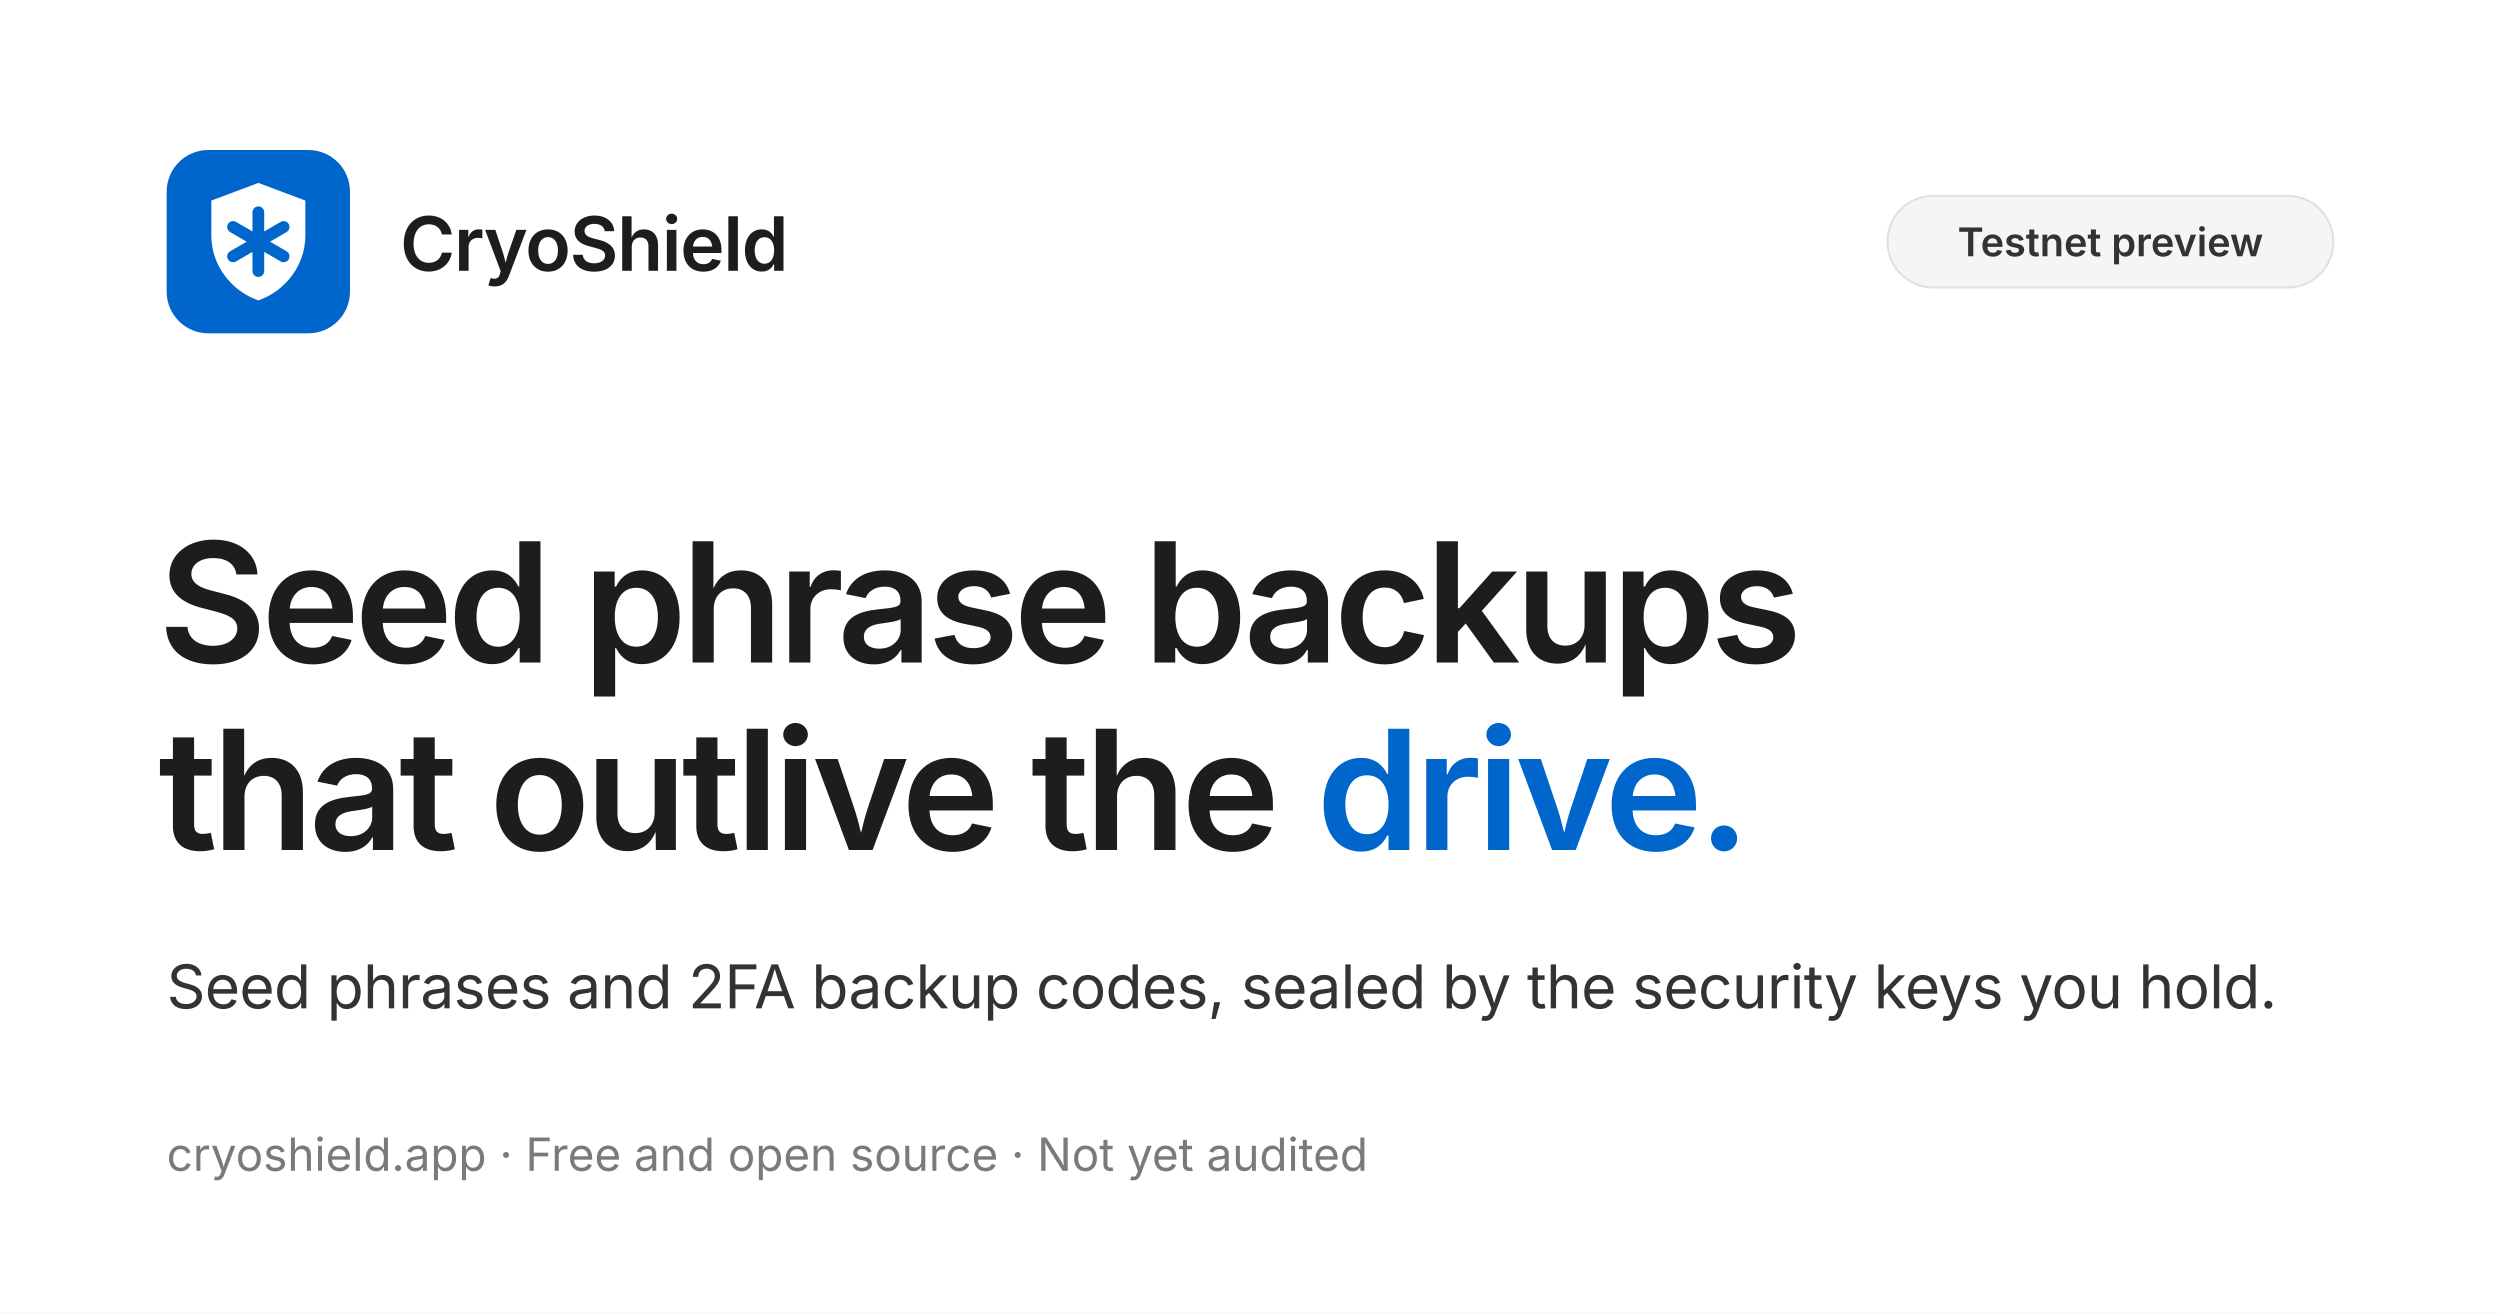
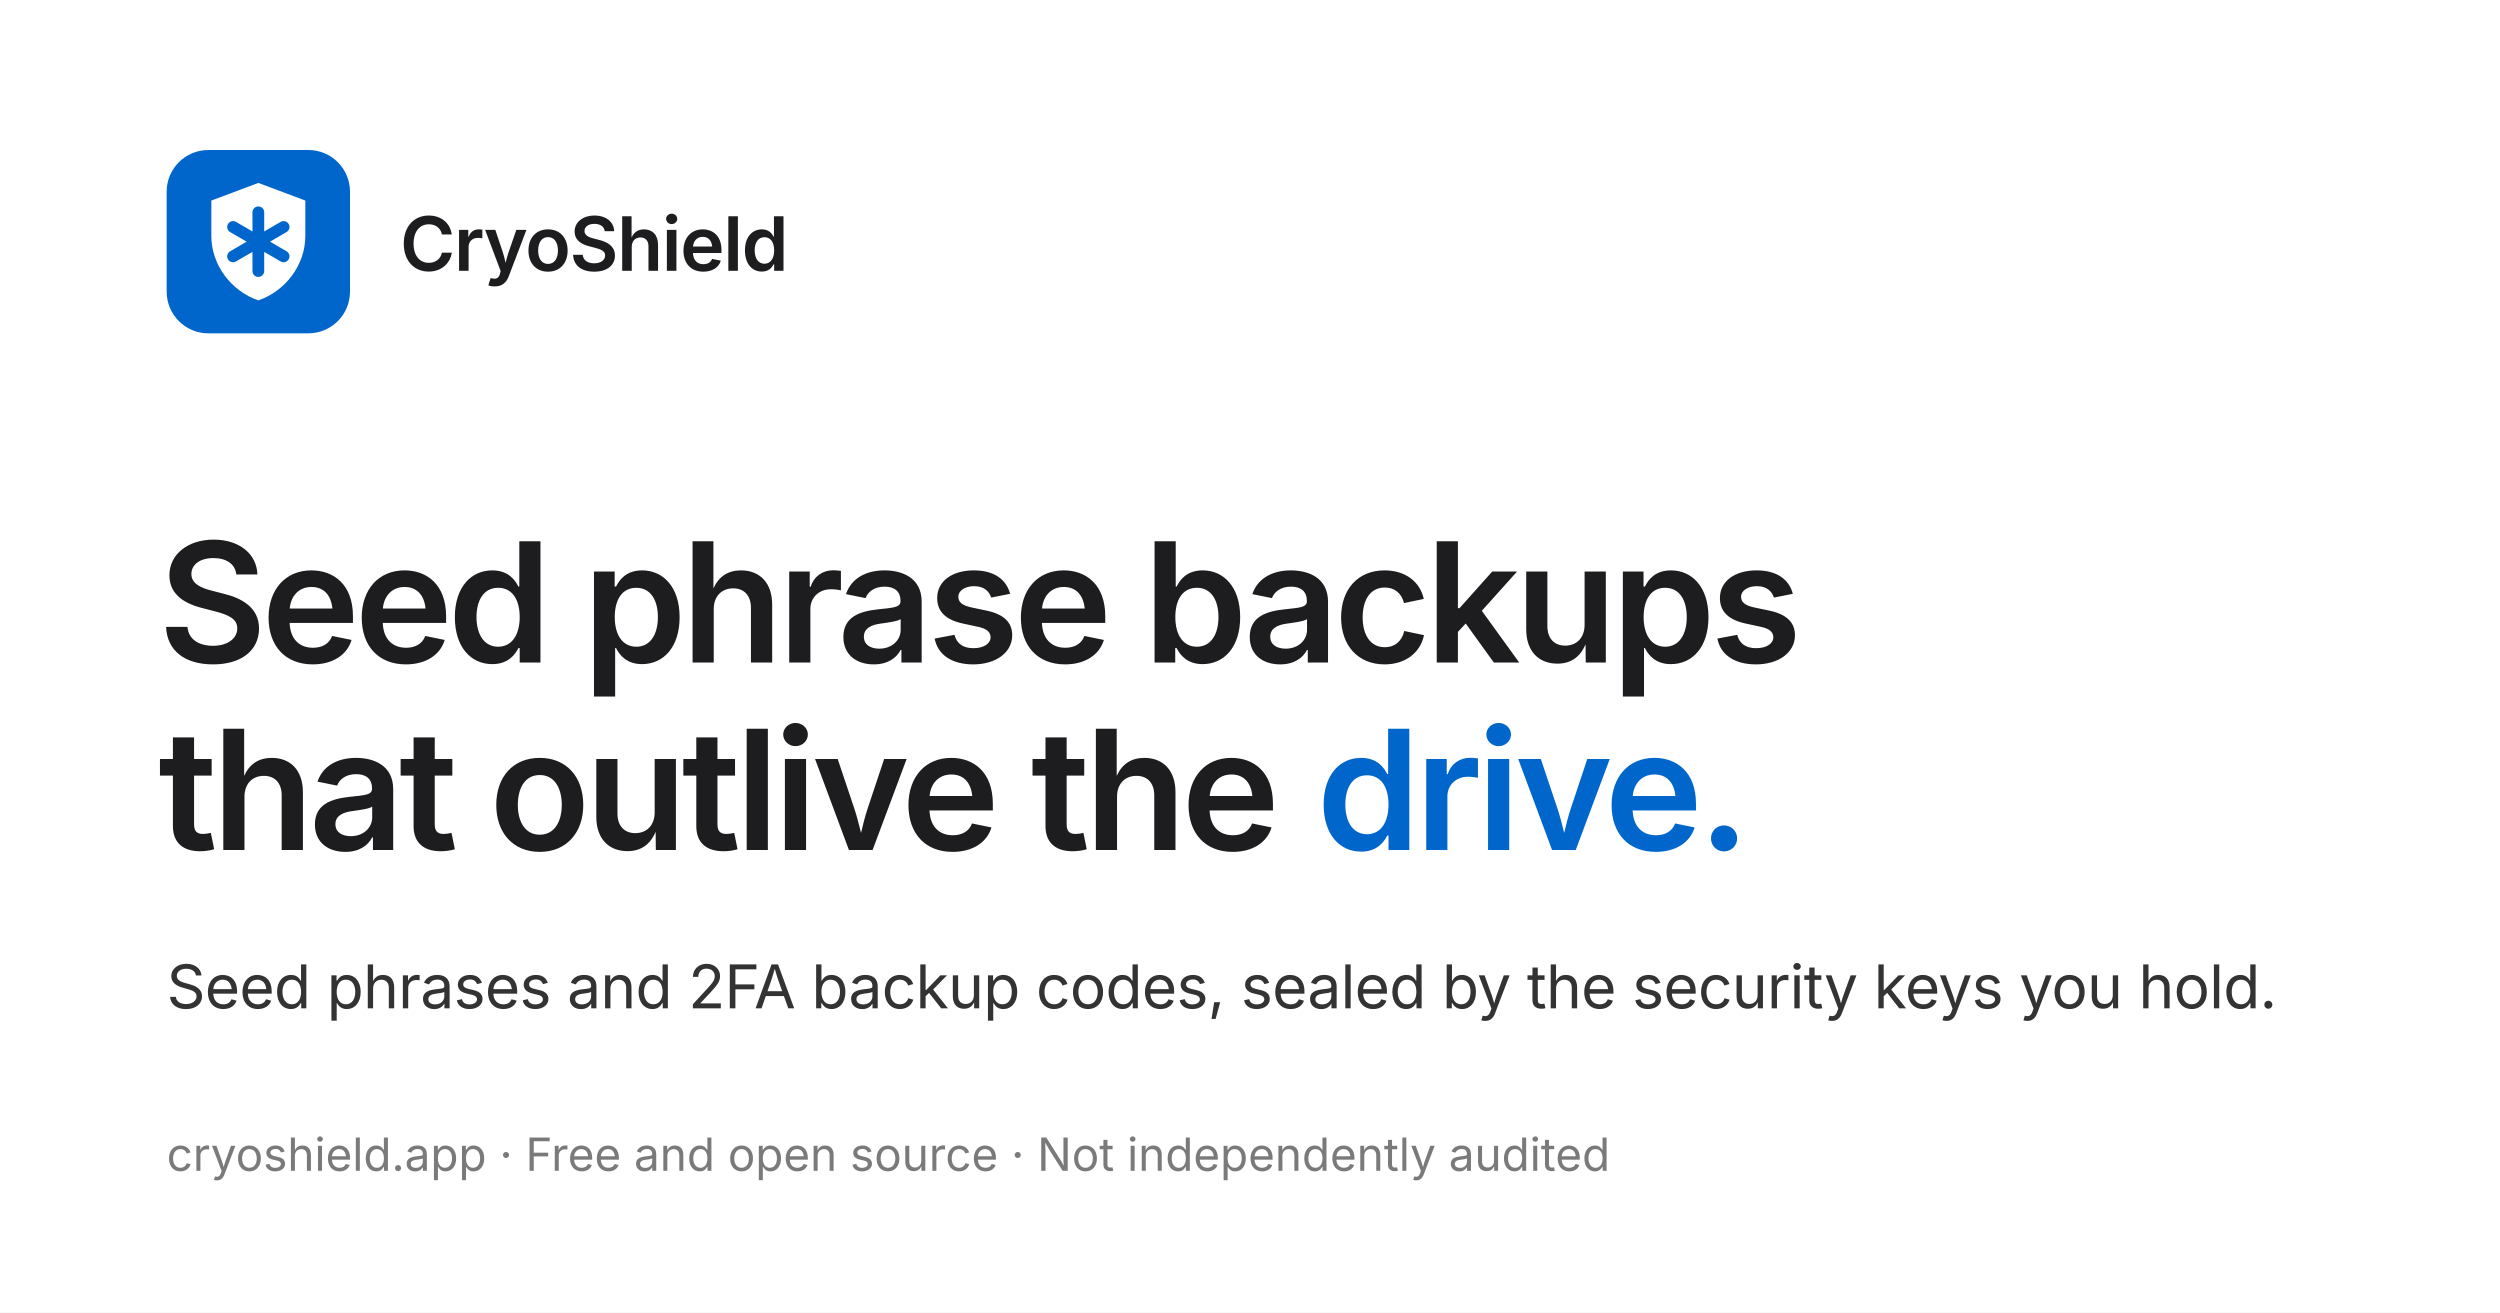
<svg xmlns="http://www.w3.org/2000/svg" viewBox="0 0 1200 630" width="1200" height="630" font-family="Inter, sans-serif">
  <rect width="1200" height="630" fill="#ffffff" />
  <g transform="translate(80 72)">
    <rect width="88" height="88" rx="20" fill="#0066cc" />
    <g transform="translate(44 44) scale(2.82) translate(-12 -12)">
      <path fill="#ffffff" d="M12 2 4 5v6c0 5 3.4 9.4 8 11 4.6-1.6 8-6 8-11V5l-8-3Z" />
      <path fill="none" stroke="#0066cc" stroke-width="2" stroke-linecap="round" d="M12 7v10M7.7 9.5l8.6 5M7.7 14.5l8.6-5" />
    </g>
    <text x="112" y="58" font-size="36" font-weight="600" letter-spacing="-0.6" fill="#1d1d1f">CryoShield</text>
  </g>
-   <g transform="translate(906 94)">
-     <rect width="214" height="44" rx="22" fill="#f5f5f7" stroke="#e0e0e0" stroke-width="1" />
-     <text x="107" y="29" font-size="19" font-weight="600" text-anchor="middle" fill="#333333">Testnet preview</text>
-   </g>
  <text font-size="80" font-weight="600" letter-spacing="-2.6" fill="#1d1d1f">
    <tspan x="76" y="318">Seed phrase backups</tspan>
    <tspan x="76" y="408">that outlive the <tspan fill="#0066cc">drive.</tspan>
    </tspan>
  </text>
  <text x="80" y="484" font-size="29" font-weight="400" letter-spacing="-0.3" fill="#333333">Seed phrases and 2FA backup codes, sealed by the security keys you hold.</text>
-   <text x="80" y="562" font-size="22" font-weight="400" fill="#7a7a7a">cryoshield.app · Free and open source · Not yet audited</text>
+   <text x="80" y="562" font-size="22" font-weight="400" fill="#7a7a7a">cryoshield.app · Free and open source · Not independently audited</text>
</svg>
